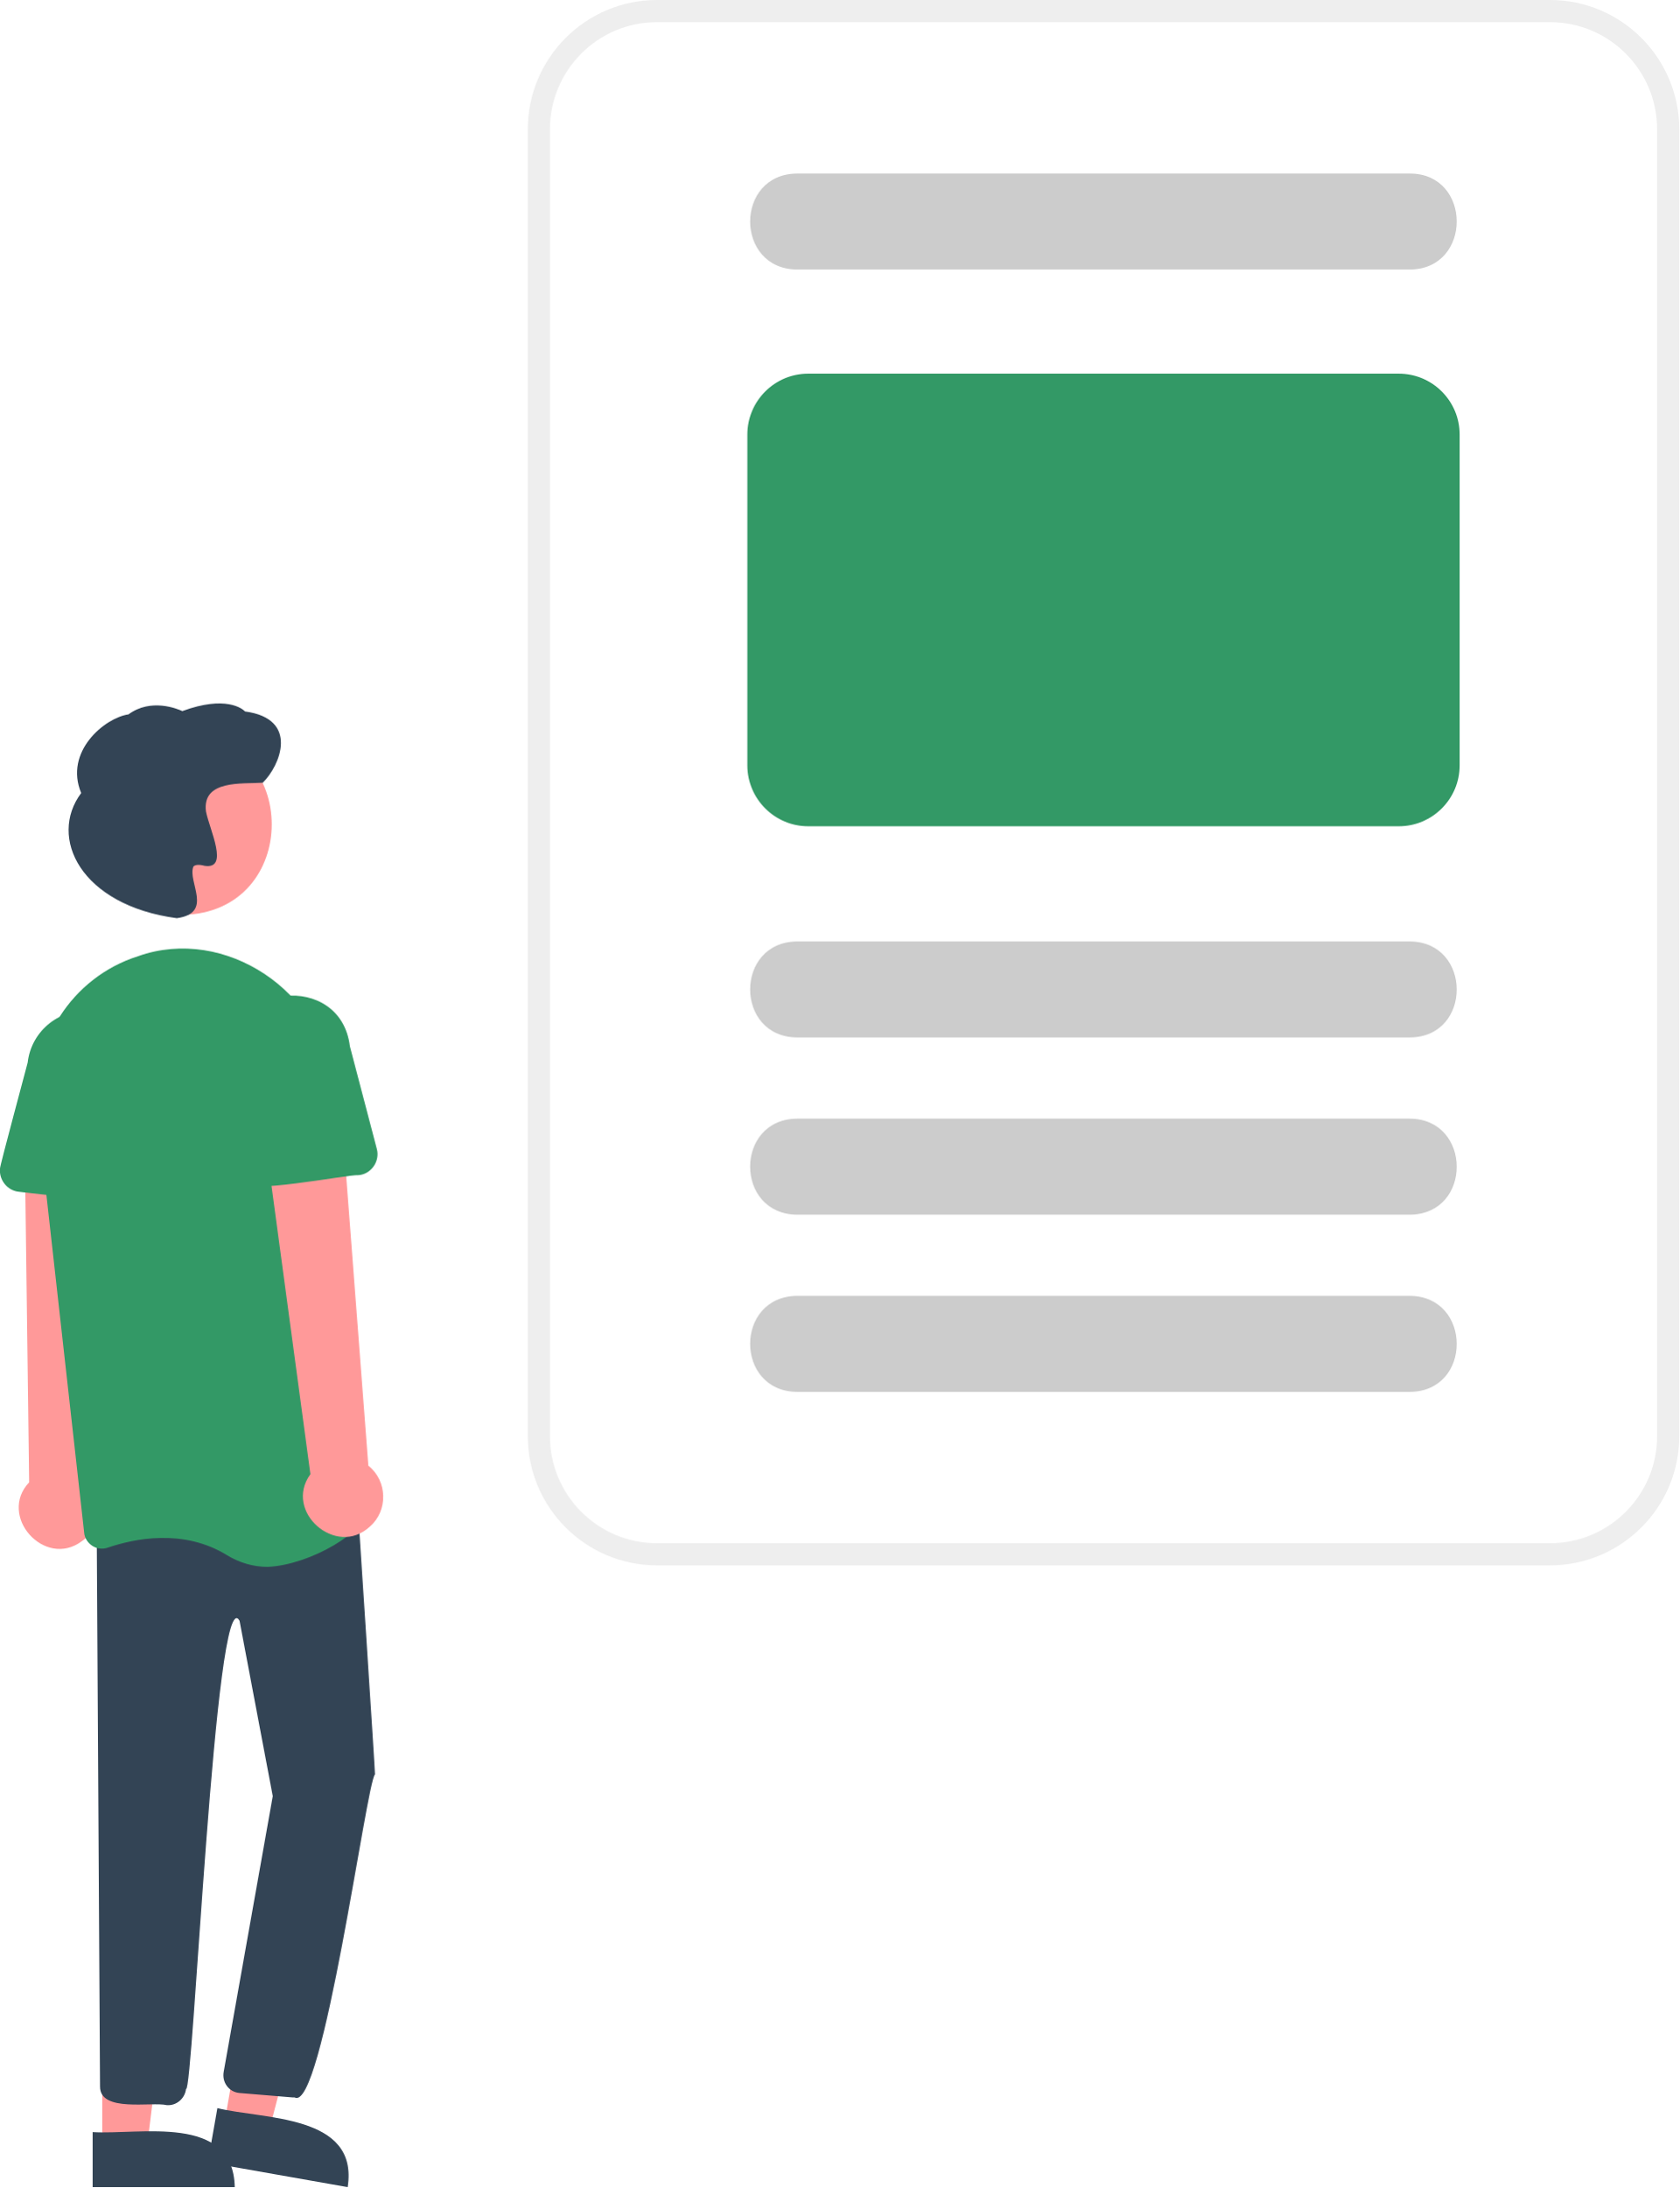
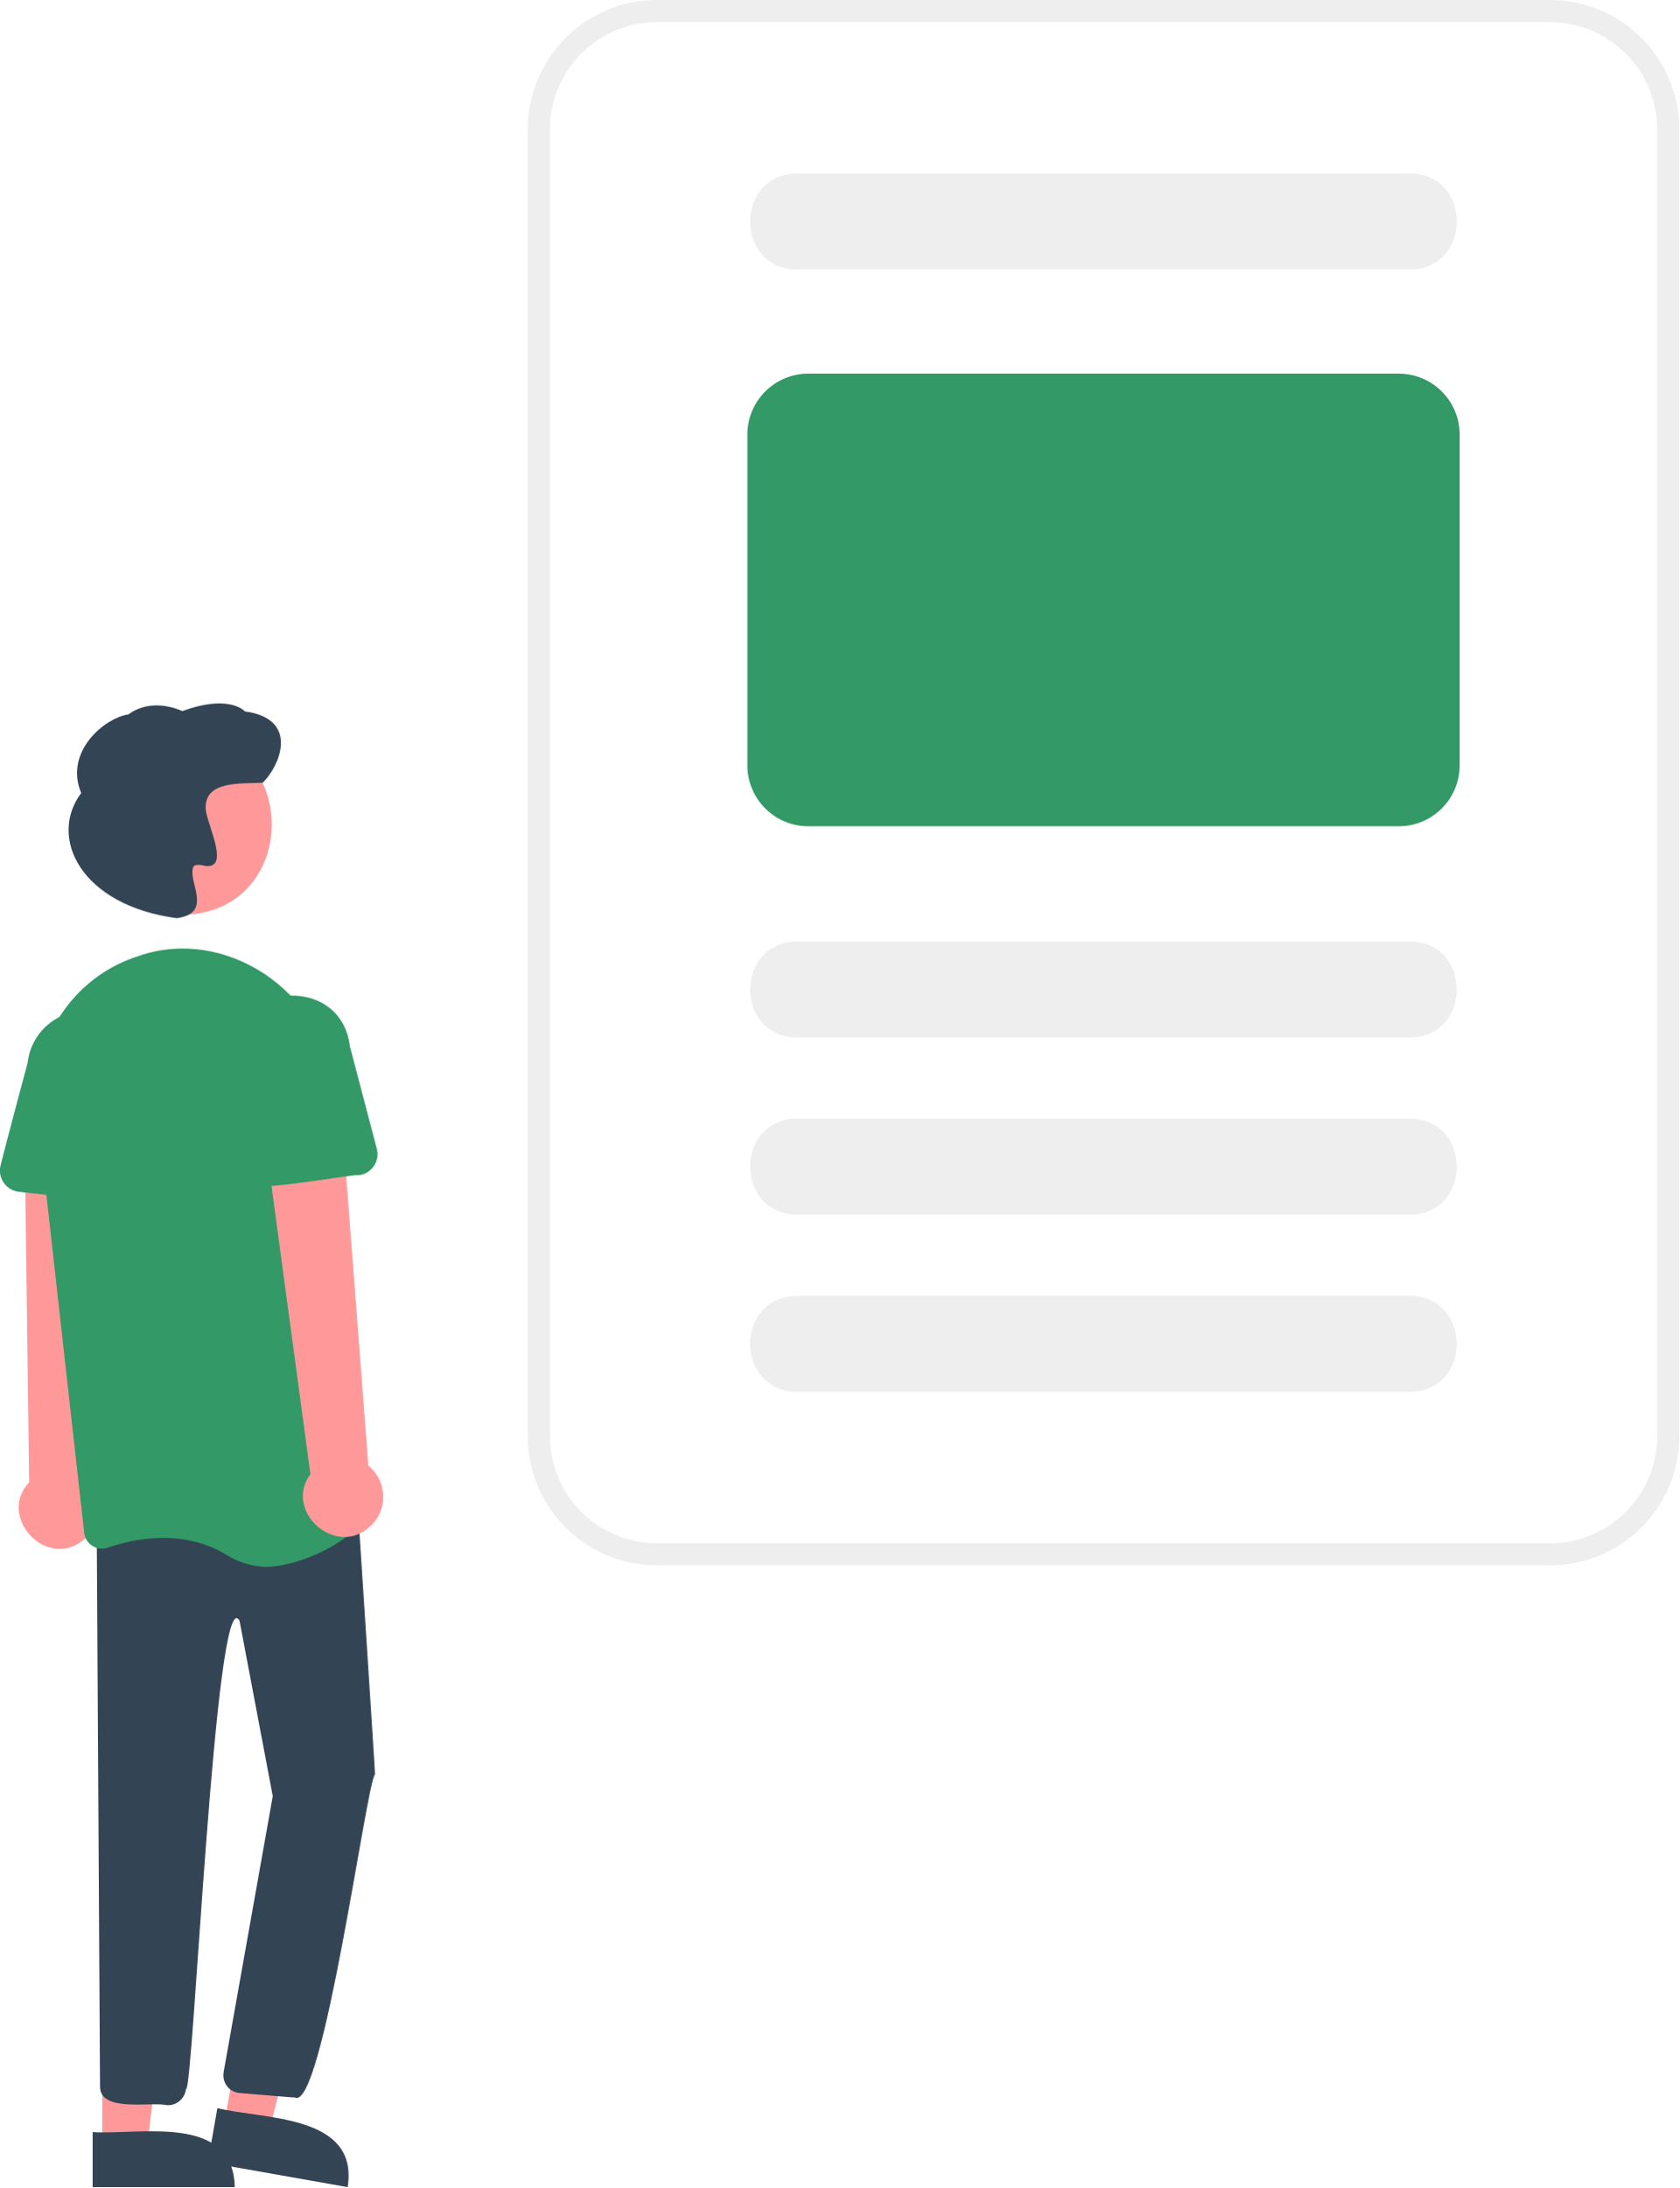
<svg xmlns="http://www.w3.org/2000/svg" viewBox="0 0 455 592.4">
-   <style>.st0{fill:#f99;}.st1{fill:#345;}.st2{fill:#396;}.st3{fill:#ccc;}.st4{fill:#eee;}
+   <style>.st0{fill:#f99;}.st1{fill:#345;}.st2{fill:#396;}.st3{fill:#eee;}
</style>
  <path class="st0" d="M22.1,417.5c5.5-3.7,6.3-11.7,1.6-16.4l4.2-93l-21.2,2.4l1.2,91C-0.7,410.6,12.1,424.9,22.1,417.5L22.1,417.5z" />
  <path class="st0" d="M60.8,575 72.9,577.1 84.8,531.5 69,528.4 " />
  <path class="st1" d="M94.2,592.4l-37.9-6.7l0,0l2.6-14.7l0,0C71.3,574.1,97.3,572.6,94.2,592.4L94.2,592.4L94.2,592.4z" />
  <path class="st0" d="M27.7,581 39.9,581 45.7,533.7 27.7,533.7 " />
  <path class="st1" d="M63.6,592.4l-38.5,0l0,0l0-14.9l0,0C37.8,578.3,63.2,572.4,63.6,592.4L63.6,592.4L63.6,592.4z" />
  <path class="st1" d="M79.8,568.1c-0.2,0-0.4,0-0.6,0l-14.4-1.2c-2.8-0.3-4.7-2.9-4.2-5.7c0,0,13.3-74.7,13.3-74.7l-9-47.5c-6.6-11.8-12.6,128.6-14.5,126.8c-0.3,2.6-2.6,4.6-5.2,4.4c-4.1-1-18.2,2.1-18.1-5.1c0,0-0.9-151.8-0.9-151.8l70.5-8.8c0,0,5,76.1,4.9,76.1C99.3,482.7,87.4,572.6,79.8,568.1z" />
  <path class="st0" d="M49.4,198.7c32.3,0.6,32.3,48.6,0,49.1C17.1,247.3,17.1,199.2,49.4,198.7z" />
  <path class="st2" d="M72.5,424.4c-3.8,0-7.6-1.1-10.9-3.1c-11.9-7.4-25.4-4.5-32.4-2.1c-1.4,0.5-3,0.3-4.2-0.5c-1.2-0.8-2.1-2.1-2.2-3.6L10.1,301.6c-2.1-19,9.3-36.9,27.3-42.6c23.5-8.4,50.5,9.7,52.2,34.5c0,0,10.7,114.4,10.7,114.4C99.7,414.7,84.1,423.9,72.5,424.4z" />
  <path class="st2" d="M33.8,326l-28.7-3.2c-3.1-0.3-5.4-3.2-5.1-6.3c0-0.9,7.3-27.8,7.5-28.7c1-8.7,8.9-15,17.6-13.9c8.7,1,14.9,8.8,14,17.5l1.1,28.7C40.3,323.5,37.2,326.4,33.8,326L33.8,326z" />
  <path class="st0" d="M100.2,413.5c5-4.3,4.8-12.4-0.4-16.5l-7.1-92.8l-20.8,4.7l12.2,90.4C76.7,409.4,91.1,422,100.2,413.5z" />
  <path class="st2" d="M63.9,320.1c-3.9-1.7-0.1-29.8-0.7-33.1c-2.2-20.6,29.1-24.1,31.6-3.6c0,0,7.3,27.8,7.3,27.8c0.9,3.3-1.5,6.8-4.9,7.1C93.8,318.1,66,323.9,63.9,320.1z" />
  <path class="st1" d="M47.9,248.7c-26.1-3.5-34.9-21.9-25.9-33.9c-4.7-11.2,6.4-20.4,12.8-21.3c6.1-4.5,13.3-1.5,14.6-0.9c11.7-4.3,16.2-0.7,17,0.1c14.8,2,9.5,14.7,4.8,19.3c-5.5,0.4-16.5-0.9-15.4,7.8l0,0c1,5,6.4,15.8-0.4,14.7c-1.5-0.4-2.5-0.3-3,0.2C50.7,238.8,58,247.3,47.9,248.7z" />
  <path class="st3" d="M382,281H216c-17-0.1-17-25.9,0-26l166,0C398.9,255.1,399,280.9,382,281z" />
  <path class="st3" d="M382,73H216c-17-0.1-17-25.9,0-26l166,0C398.9,47,399,72.9,382,73z" />
  <path class="st3" d="M382,329H216c-17-0.1-17-25.9,0-26l166,0C398.9,303.1,399,328.9,382,329z" />
  <path class="st3" d="M382,377H216c-17-0.1-17-25.9,0-26l166,0C398.9,351.1,399,376.9,382,377z" />
  <path class="st2" d="M379,223.8H219c-9.1,0-16.5-7.4-16.5-16.5v-89.6c0-9.1,7.4-16.5,16.5-16.5h160c9.1,0,16.5,7.4,16.5,16.5v89.6C395.5,216.4,388.1,223.8,379,223.8z" />
-   <path class="st4" d="M420,424H178c-19.3,0-35-15.7-35-35V35c0-19.3,15.7-35,35-35h242c19.3,0,35,15.7,35,35v354C455,408.3,439.3,424,420,424z M178,6c-16,0-29,13-29,29v354c0,16,13,29,29,29h242c16,0,29-13,29-29V35c0-16-13-29-29-29H178z" />
+   <path class="st3" d="M420,424H178c-19.3,0-35-15.7-35-35V35c0-19.3,15.7-35,35-35h242c19.3,0,35,15.7,35,35v354C455,408.3,439.3,424,420,424z M178,6c-16,0-29,13-29,29v354c0,16,13,29,29,29h242c16,0,29-13,29-29V35c0-16-13-29-29-29H178z" />
</svg>
